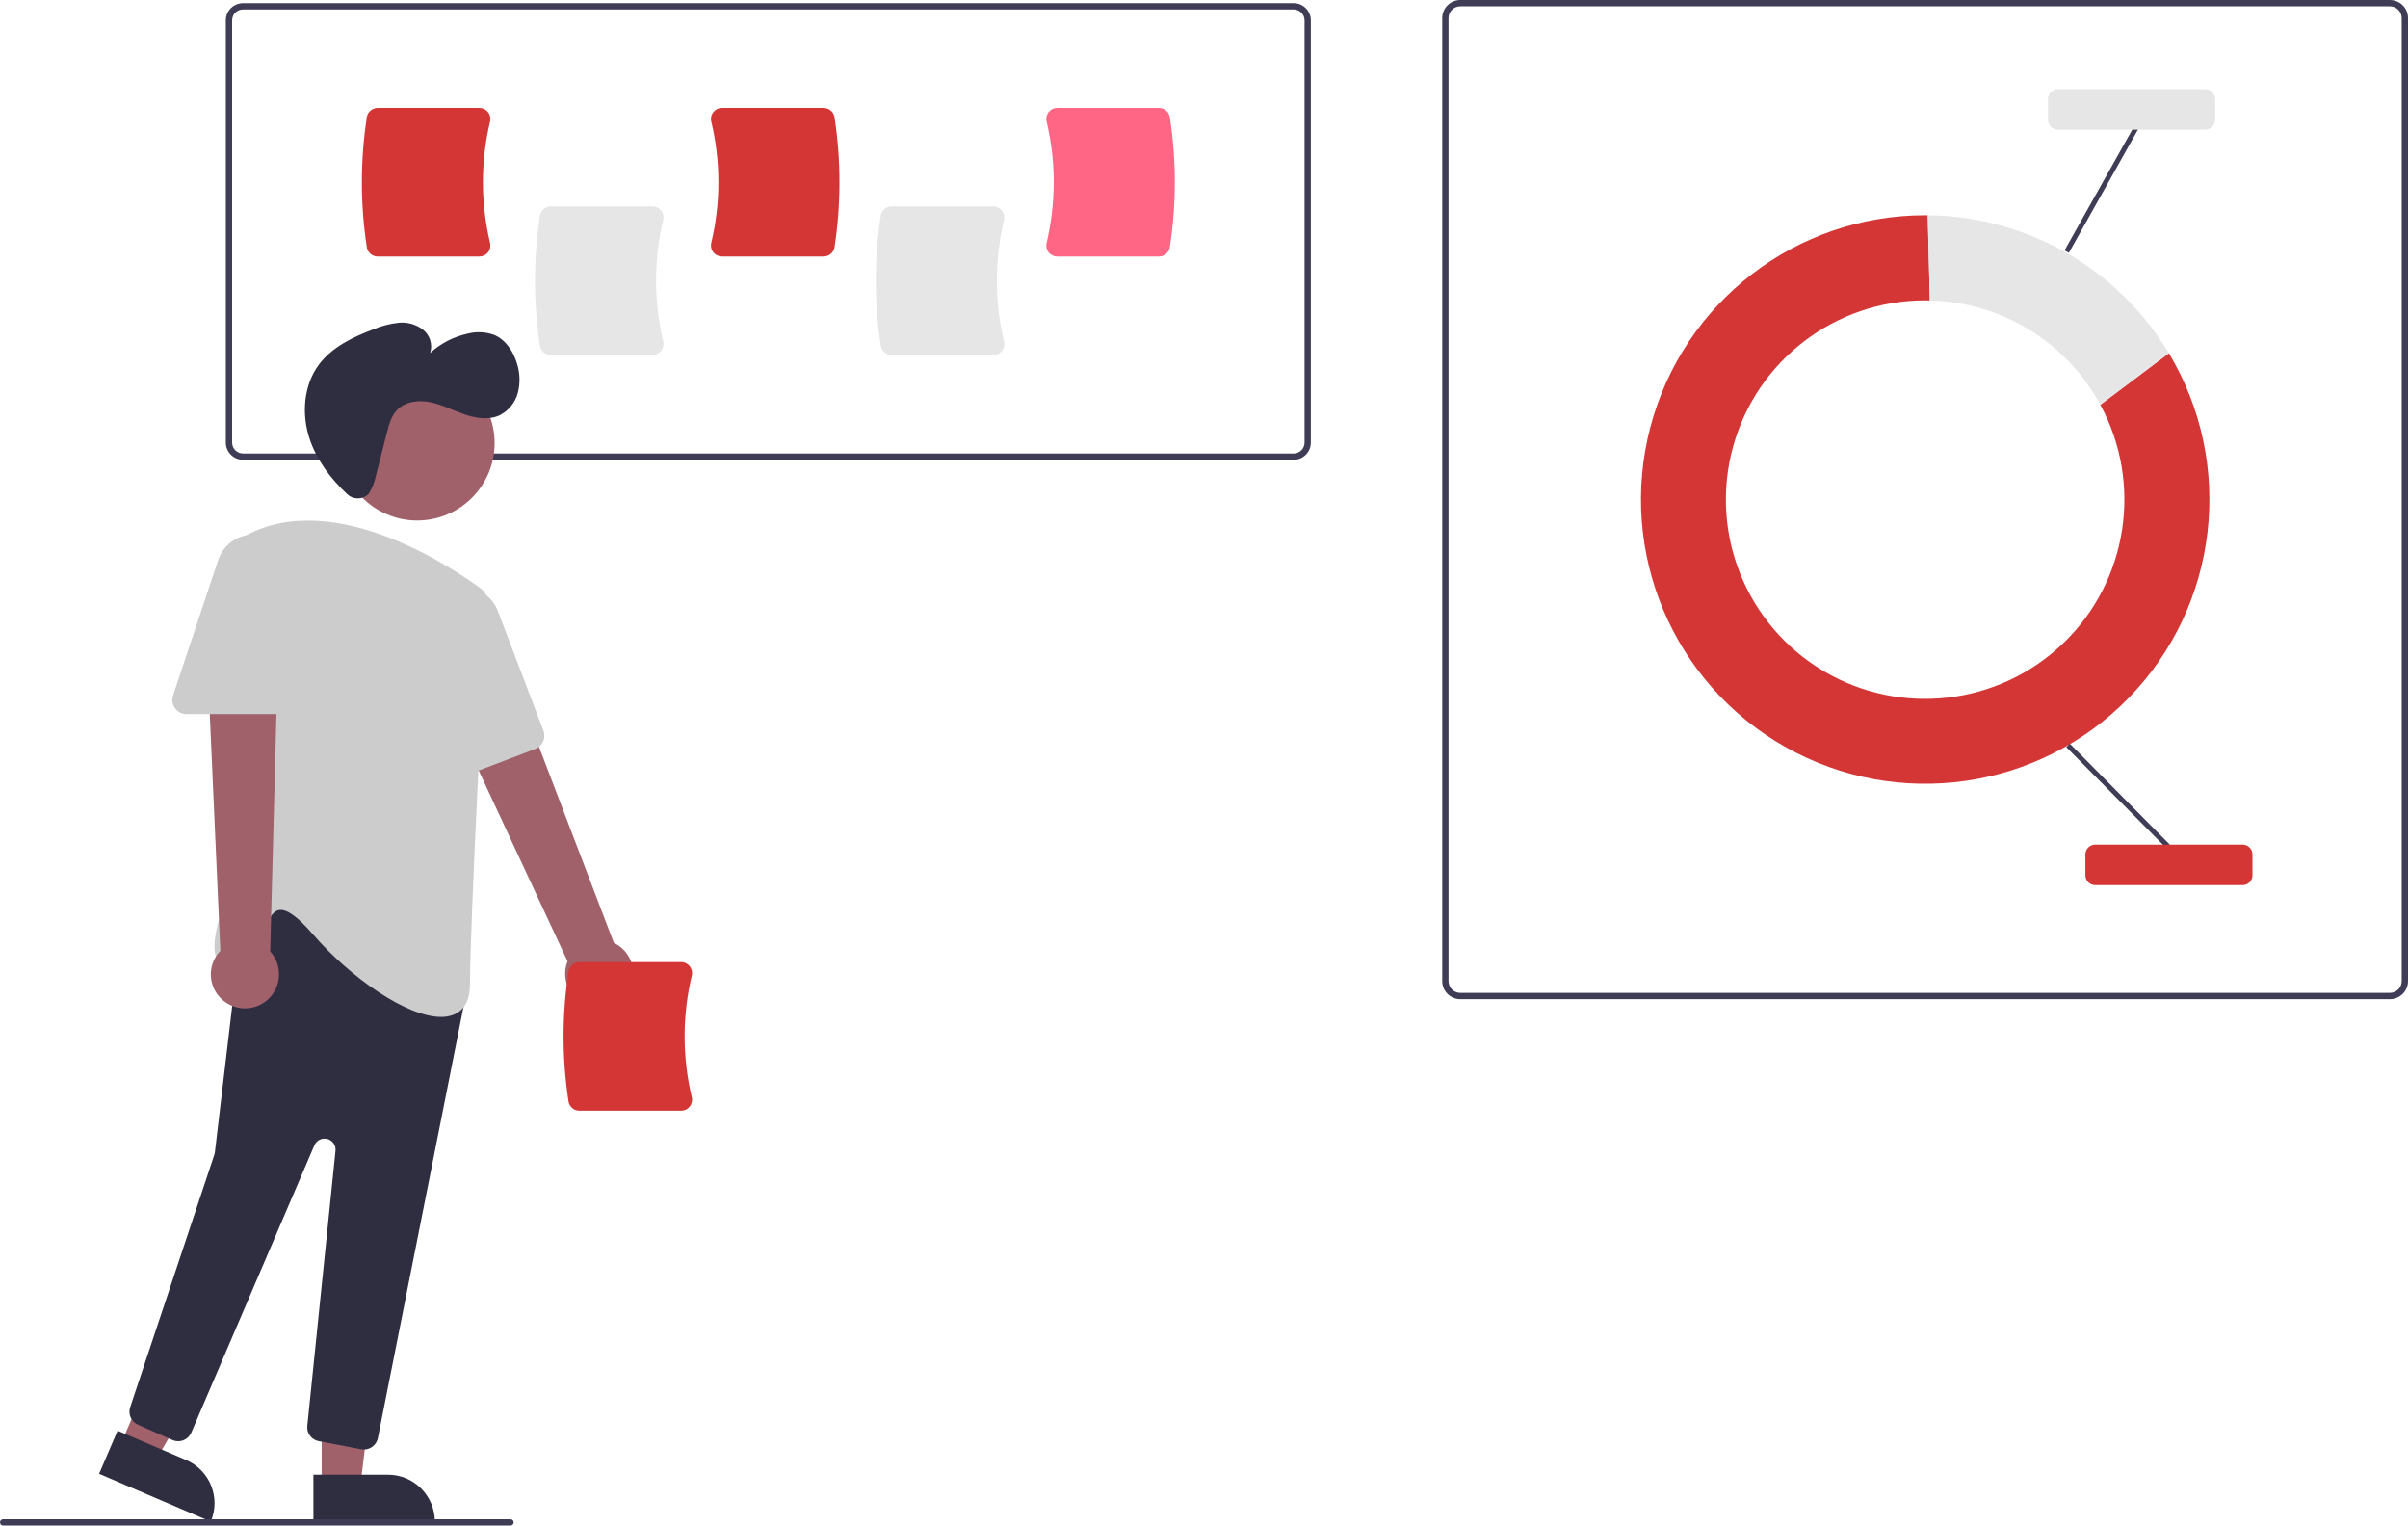
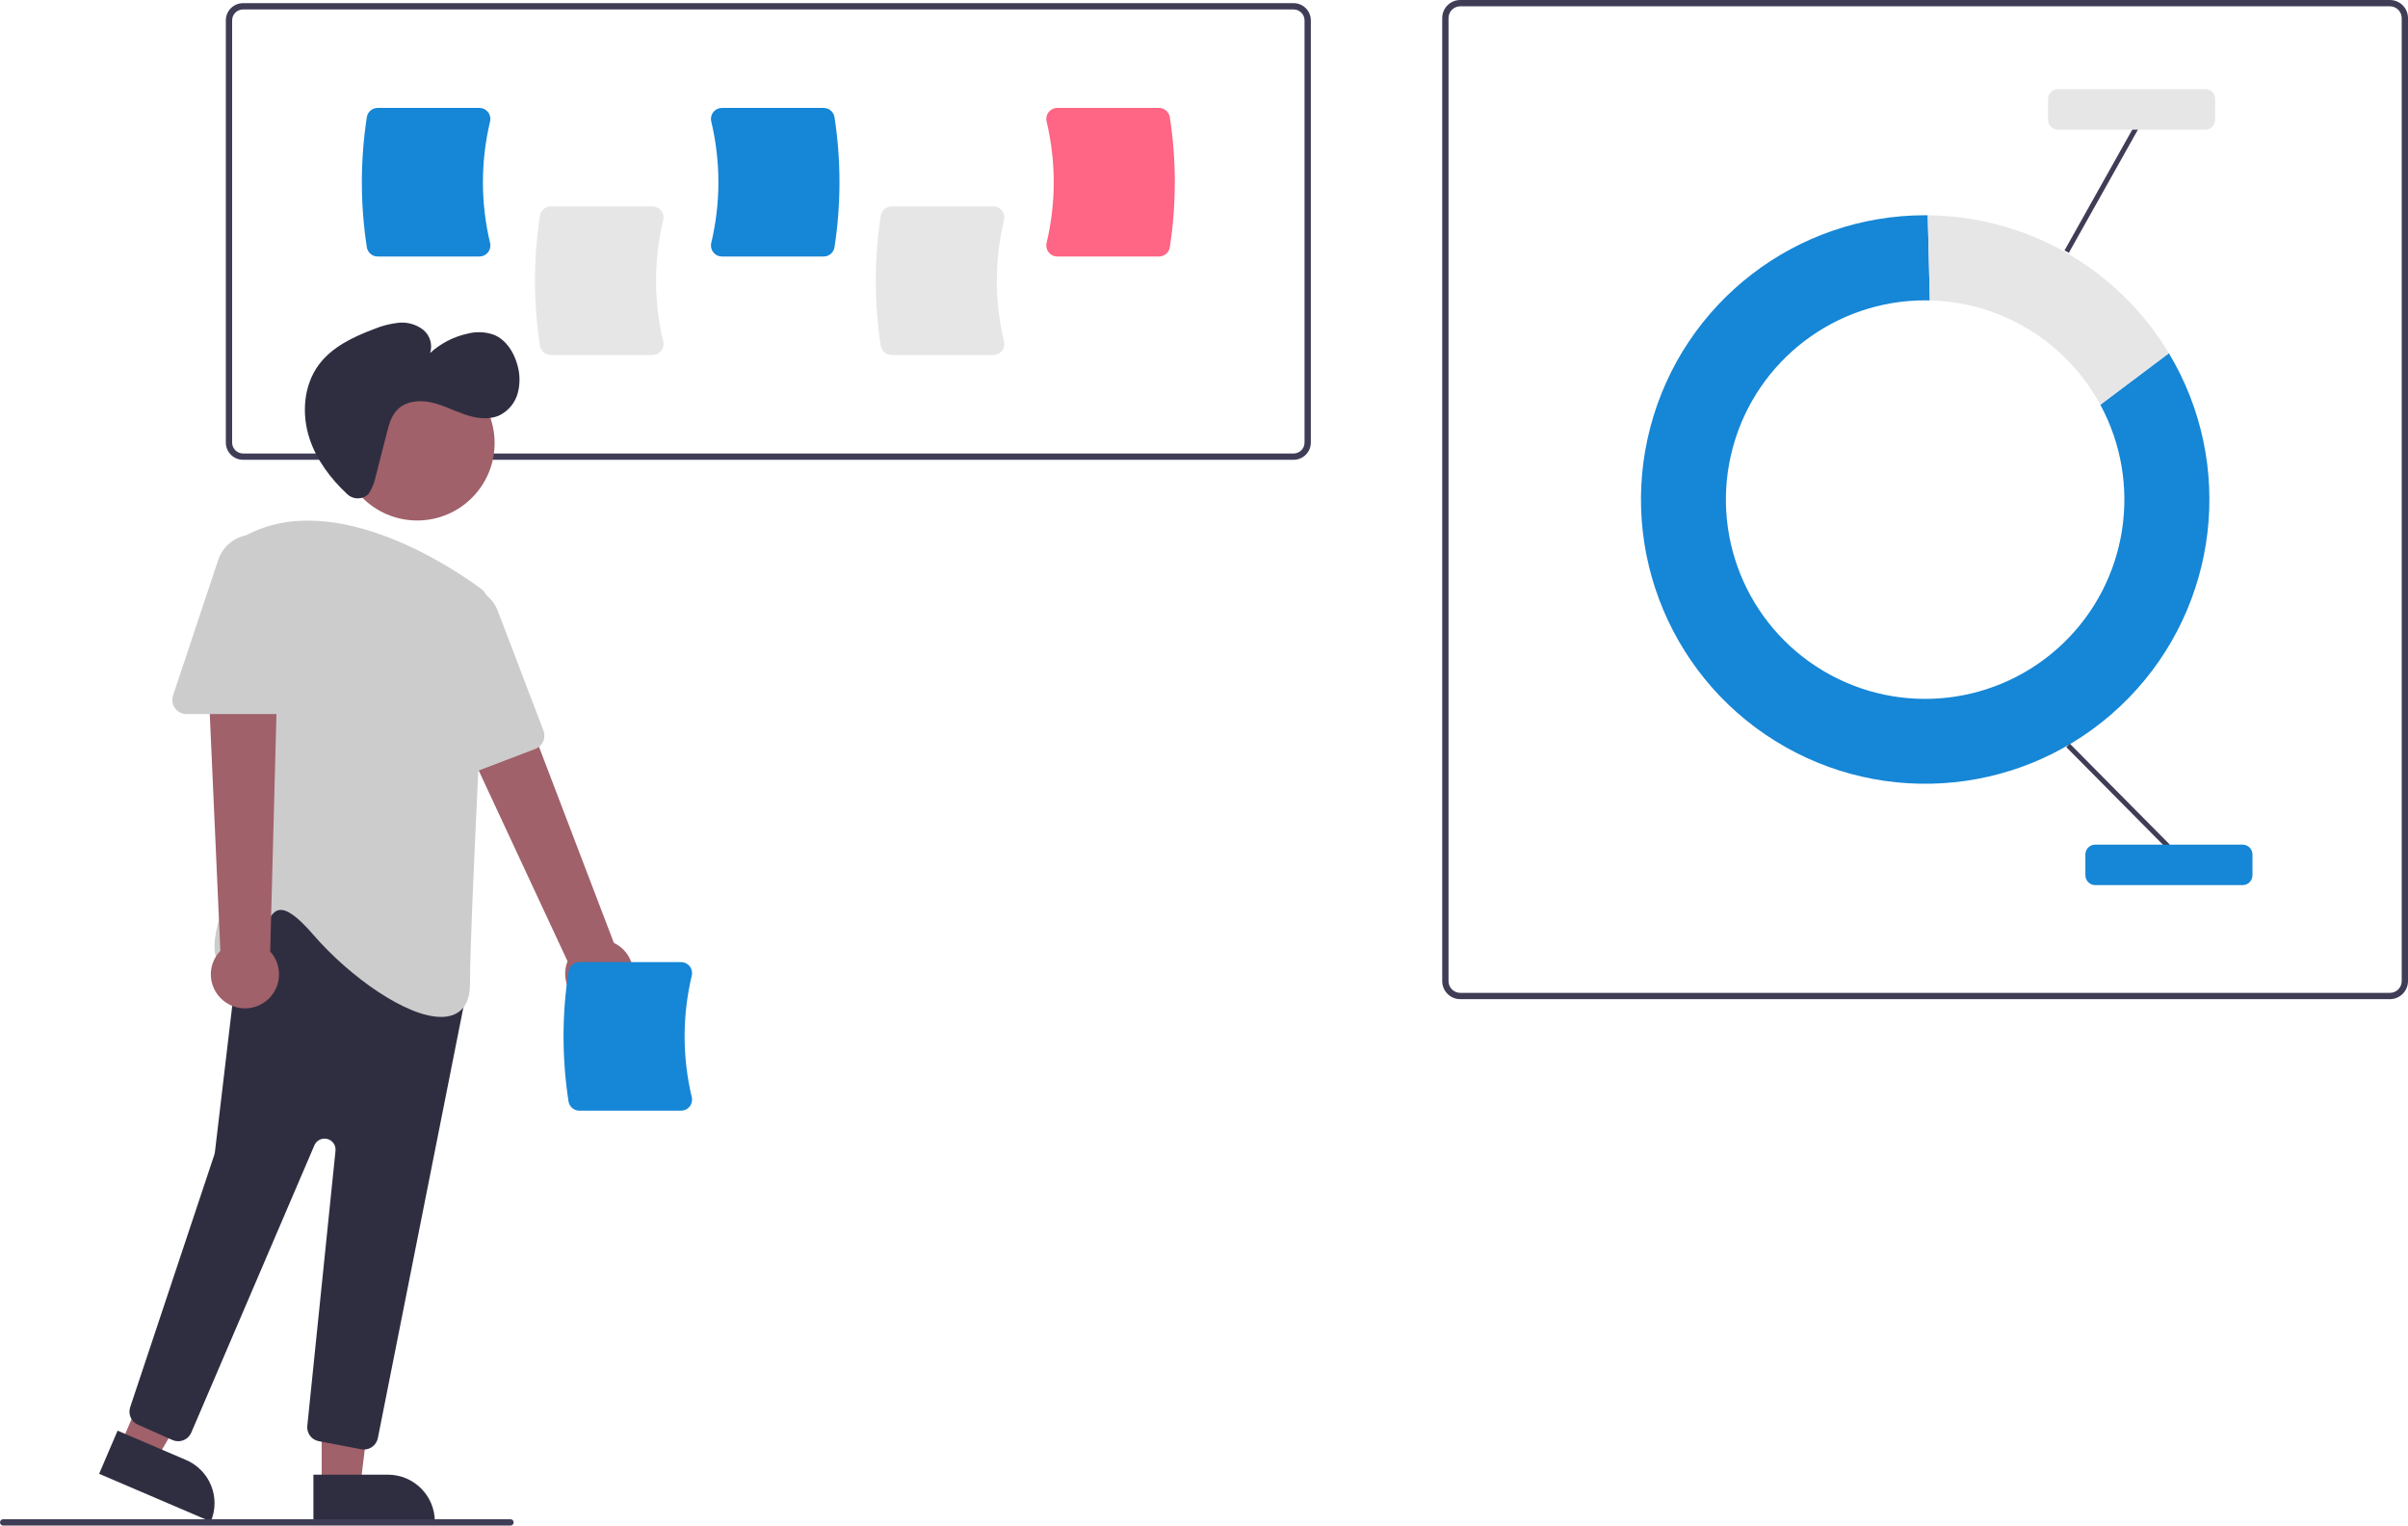
<svg xmlns="http://www.w3.org/2000/svg" data-name="Layer 1" width="764.114" height="484" viewBox="0 0 764.114 484">
  <path d="M976.321,525H681.329a5.743,5.743,0,0,1-5.736-5.736V213.736A5.743,5.743,0,0,1,681.329,208H976.321a5.743,5.743,0,0,1,5.736,5.736V519.264A5.743,5.743,0,0,1,976.321,525ZM681.329,210a3.741,3.741,0,0,0-3.736,3.736V519.264A3.741,3.741,0,0,0,681.329,523H976.321a3.741,3.741,0,0,0,3.736-3.736V213.736A3.741,3.741,0,0,0,976.321,210Z" transform="translate(-217.9429 -208)" fill="#3f3d56" />
-   <path d="M884.428,336.406a63.221,63.221,0,1,1-55.603-33.119c.501,0,1.001.007,1.5.019l-.668-27.006c-.277-.002-.553-.011-.831-.011a90.184,90.184,0,1,0,77.35,43.772Z" transform="translate(-217.9429 -208)" fill="#d43636" />
+   <path d="M884.428,336.406a63.221,63.221,0,1,1-55.603-33.119c.501,0,1.001.007,1.5.019l-.668-27.006c-.277-.002-.553-.011-.831-.011a90.184,90.184,0,1,0,77.35,43.772Z" transform="translate(-217.9429 -208)" fill="#1686d6" />
  <path d="M884.428,336.406l21.748-16.344a90.156,90.156,0,0,0-76.519-43.762l.668,27.006A63.203,63.203,0,0,1,884.428,336.406Z" transform="translate(-217.9429 -208)" fill="#e6e6e6" />
  <rect x="889.24" y="437.969" width="1.571" height="45.012" transform="translate(-284.2805 551.7276) rotate(-44.73106)" fill="#3f3d56" />
  <rect x="862.252" y="267.418" width="45.012" height="1.571" transform="translate(0.08452 700.6722) rotate(-60.7131)" fill="#3f3d56" />
-   <path d="M929.569,488.815h-46.75a3.138,3.138,0,0,1-3.135-3.134v-6.584a3.138,3.138,0,0,1,3.135-3.134h46.75a3.138,3.138,0,0,1,3.135,3.134v6.584A3.138,3.138,0,0,1,929.569,488.815Z" transform="translate(-217.9429 -208)" fill="#d43636" />
+   <path d="M929.569,488.815h-46.75a3.138,3.138,0,0,1-3.135-3.134v-6.584a3.138,3.138,0,0,1,3.135-3.134h46.75a3.138,3.138,0,0,1,3.135,3.134v6.584A3.138,3.138,0,0,1,929.569,488.815Z" transform="translate(-217.9429 -208)" fill="#1686d6" />
  <path d="M917.718,249.135h-46.751A3.138,3.138,0,0,1,867.833,246.001V239.417a3.138,3.138,0,0,1,3.134-3.134h46.751a3.138,3.138,0,0,1,3.134,3.134V246.001A3.138,3.138,0,0,1,917.718,249.135Z" transform="translate(-217.9429 -208)" fill="#e6e6e6" />
  <path d="M628.437,353.873H295.068a5.471,5.471,0,0,1-5.465-5.465V214.465A5.471,5.471,0,0,1,295.068,209H628.437a5.471,5.471,0,0,1,5.465,5.465V348.408A5.471,5.471,0,0,1,628.437,353.873ZM295.068,211a3.469,3.469,0,0,0-3.465,3.465V348.408a3.469,3.469,0,0,0,3.465,3.465H628.437a3.469,3.469,0,0,0,3.465-3.465V214.465A3.469,3.469,0,0,0,628.437,211Z" transform="translate(-217.9429 -208)" fill="#3f3d56" />
  <path d="M425.02,320.631H392.72a3.485,3.485,0,0,1-3.432-2.921,135.677,135.677,0,0,1,0-41.294,3.485,3.485,0,0,1,3.432-2.921H425.02a3.441,3.441,0,0,1,2.718,1.317,3.5,3.5,0,0,1,.654,3.001,82.894,82.894,0,0,0-0,38.499,3.499,3.499,0,0,1-.654,3.001A3.441,3.441,0,0,1,425.02,320.631Z" transform="translate(-217.9429 -208)" fill="#e6e6e6" />
  <path d="M533.165,320.631H500.865a3.485,3.485,0,0,1-3.432-2.921,135.677,135.677,0,0,1,0-41.294,3.485,3.485,0,0,1,3.432-2.921h32.3a3.44,3.44,0,0,1,2.718,1.317,3.498,3.498,0,0,1,.654,3.001,82.897,82.897,0,0,0,0,38.499,3.498,3.498,0,0,1-.654,3.001A3.44,3.44,0,0,1,533.165,320.631Z" transform="translate(-217.9429 -208)" fill="#e6e6e6" />
-   <path d="M370.081,289.377H337.781a3.485,3.485,0,0,1-3.432-2.921,135.677,135.677,0,0,1,0-41.294,3.485,3.485,0,0,1,3.432-2.921h32.3a3.441,3.441,0,0,1,2.718,1.317,3.5,3.5,0,0,1,.654,3.001,82.888,82.888,0,0,0-0,38.499,3.499,3.499,0,0,1-.654,3.001A3.441,3.441,0,0,1,370.081,289.377Z" transform="translate(-217.9429 -208)" fill="#d43636" />
-   <path d="M479.314,289.377h-32.3a3.44,3.44,0,0,1-2.718-1.317,3.498,3.498,0,0,1-.654-3.001,82.894,82.894,0,0,0-0-38.499,3.499,3.499,0,0,1,.654-3.001,3.44,3.44,0,0,1,2.718-1.317h32.3a3.485,3.485,0,0,1,3.432,2.921,135.677,135.677,0,0,1,0,41.294A3.485,3.485,0,0,1,479.314,289.377Z" transform="translate(-217.9429 -208)" fill="#d43636" />
+   <path d="M370.081,289.377H337.781a3.485,3.485,0,0,1-3.432-2.921,135.677,135.677,0,0,1,0-41.294,3.485,3.485,0,0,1,3.432-2.921h32.3a3.441,3.441,0,0,1,2.718,1.317,3.5,3.5,0,0,1,.654,3.001,82.888,82.888,0,0,0-0,38.499,3.499,3.499,0,0,1-.654,3.001A3.441,3.441,0,0,1,370.081,289.377Z" transform="translate(-217.9429 -208)" fill="#1686d6" />
+   <path d="M479.314,289.377h-32.3a3.44,3.44,0,0,1-2.718-1.317,3.498,3.498,0,0,1-.654-3.001,82.894,82.894,0,0,0-0-38.499,3.499,3.499,0,0,1,.654-3.001,3.44,3.44,0,0,1,2.718-1.317h32.3a3.485,3.485,0,0,1,3.432,2.921,135.677,135.677,0,0,1,0,41.294A3.485,3.485,0,0,1,479.314,289.377Z" transform="translate(-217.9429 -208)" fill="#1686d6" />
  <path d="M585.724,289.377h-32.3a3.44,3.44,0,0,1-2.718-1.317,3.498,3.498,0,0,1-.654-3.001,82.894,82.894,0,0,0-0-38.499,3.499,3.499,0,0,1,.654-3.001,3.44,3.44,0,0,1,2.718-1.317h32.3a3.485,3.485,0,0,1,3.432,2.921,135.693,135.693,0,0,1,0,41.294A3.485,3.485,0,0,1,585.724,289.377Z" transform="translate(-217.9429 -208)" fill="#ff6584" />
  <path d="M405.88,527.466a10.743,10.743,0,0,1-7.842-14.486l-44.335-95.191,22.491-6.321,36.547,95.674a10.801,10.801,0,0,1-6.861,20.325Z" transform="translate(-217.9429 -208)" fill="#a0616a" />
  <polygon points="102.079 471.364 114.339 471.364 120.171 424.076 102.077 424.076 102.079 471.364" fill="#a0616a" />
  <path d="M317.395,675.861H355.925a0,0,0,0,1,0,0v14.887a0,0,0,0,1,0,0H332.282a14.887,14.887,0,0,1-14.887-14.887v0A0,0,0,0,1,317.395,675.861Z" transform="translate(455.4086 1158.593) rotate(179.9974)" fill="#2f2e41" />
  <polygon points="38.354 458.148 49.623 462.975 73.605 421.804 56.972 414.68 38.354 458.148" fill="#a0616a" />
  <path d="M250.774,668.878H289.305a0,0,0,0,1,0,0v14.887a0,0,0,0,1,0,0H265.661a14.887,14.887,0,0,1-14.887-14.887v0A0,0,0,0,1,250.774,668.878Z" transform="translate(34.04329 1196.336) rotate(-156.8138)" fill="#2f2e41" />
  <circle cx="132.39" cy="140.57" r="24.561" fill="#a0616a" />
  <path d="M332.589,667.803l-13.496-2.571a4.474,4.474,0,0,1-3.635-4.879l8.949-87.259a3.5,3.5,0,0,0-6.699-1.735l-39.071,91.167a4.5,4.5,0,0,1-5.964,2.339l-10.977-4.879a4.482,4.482,0,0,1-2.442-5.535l26.722-80.167a3.499,3.499,0,0,0,.155-.694l8.674-73.247a4.5,4.5,0,0,1,2.775-3.641l27.388-11.126a4.501,4.501,0,0,1,4.833.944l34.57,33.661a4.482,4.482,0,0,1,1.275,4.101L337.845,664.259a4.517,4.517,0,0,1-4.417,3.623A4.47,4.47,0,0,1,332.589,667.803Z" transform="translate(-217.9429 -208)" fill="#2f2e41" />
  <path d="M317.203,504.381c-4.785-5.54-8.277-8.055-10.665-7.658-2.37.383-3.737,3.693-5.184,7.198-1.976,4.784-4.215,10.207-9.734,10.631a4.647,4.647,0,0,1-4.562-1.87c-4.342-6.457,6.072-27.824,7.023-29.744L293.593,381.877a4.489,4.489,0,0,1,2.353-3.985c28.617-15.432,67.257,11.406,74.712,16.944h0a4.488,4.488,0,0,1,1.811,3.849c-.9,16.926-5.387,102.32-5.387,121.369,0,5.273-1.819,8.624-5.406,9.958a10.781,10.781,0,0,1-3.774.619C346.955,530.631,329.028,518.072,317.203,504.381Z" transform="translate(-217.9429 -208)" fill="#ccc" />
  <path d="M357.139,455.309a4.45,4.45,0,0,1-2.023-3.566l-1.938-45.266a11.747,11.747,0,0,1,22.712-4.691l14.507,38.017a4.505,4.505,0,0,1-2.6,5.809L361.216,455.754a4.455,4.455,0,0,1-4.077-.445Z" transform="translate(-217.9429 -208)" fill="#ccc" />
  <path d="M289.592,526.037a10.743,10.743,0,0,1-1.726-16.382l-4.69-104.904,23.202,2.732-2.693,102.381a10.801,10.801,0,0,1-14.092,16.173Z" transform="translate(-217.9429 -208)" fill="#a0616a" />
  <path d="M273.481,432.685a4.451,4.451,0,0,1-.619-4.054l14.328-42.982a11.747,11.747,0,0,1,22.892,3.715v40.69a4.505,4.505,0,0,1-4.5,4.5H277.131A4.453,4.453,0,0,1,273.481,432.685Z" transform="translate(-217.9429 -208)" fill="#ccc" />
  <path d="M334.472,365.089a4.853,4.853,0,0,1-6.351-.317c-5.264-4.92-9.706-10.804-11.955-17.618-2.576-7.808-1.918-16.953,3.015-23.53,4.171-5.56,10.772-8.701,17.274-11.157a28.271,28.271,0,0,1,7.96-2.067,10.937,10.937,0,0,1,7.754,2.177,6.868,6.868,0,0,1,2.275,7.397,25.847,25.847,0,0,1,11.801-6.105,14.267,14.267,0,0,1,8.44.35c3.771,1.551,6.22,5.339,7.349,9.256a16.724,16.724,0,0,1,.218,9.209,11.146,11.146,0,0,1-5.706,7.032c-3.45,1.625-7.544,1.012-11.152-.225s-7.028-3.063-10.759-3.853-8.039-.329-10.679,2.423c-1.859,1.938-2.591,4.664-3.256,7.266l-3.459,13.534a16.88,16.88,0,0,1-2.157,5.574A3.333,3.333,0,0,1,334.472,365.089Z" transform="translate(-217.9429 -208)" fill="#2f2e41" />
-   <path d="M434.081,560.377h-32.3a3.485,3.485,0,0,1-3.432-2.921,135.677,135.677,0,0,1,0-41.294,3.485,3.485,0,0,1,3.432-2.921h32.3a3.44,3.44,0,0,1,2.718,1.317,3.499,3.499,0,0,1,.654,3.001,82.897,82.897,0,0,0,0,38.499,3.499,3.499,0,0,1-.654,3.001A3.44,3.44,0,0,1,434.081,560.377Z" transform="translate(-217.9429 -208)" fill="#d43636" />
+   <path d="M434.081,560.377h-32.3a3.485,3.485,0,0,1-3.432-2.921,135.677,135.677,0,0,1,0-41.294,3.485,3.485,0,0,1,3.432-2.921h32.3a3.44,3.44,0,0,1,2.718,1.317,3.499,3.499,0,0,1,.654,3.001,82.897,82.897,0,0,0,0,38.499,3.499,3.499,0,0,1-.654,3.001A3.44,3.44,0,0,1,434.081,560.377Z" transform="translate(-217.9429 -208)" fill="#1686d6" />
  <path d="M379.943,692h-161a1,1,0,0,1,0-2h161a1,1,0,0,1,0,2Z" transform="translate(-217.9429 -208)" fill="#3f3d56" />
</svg>
